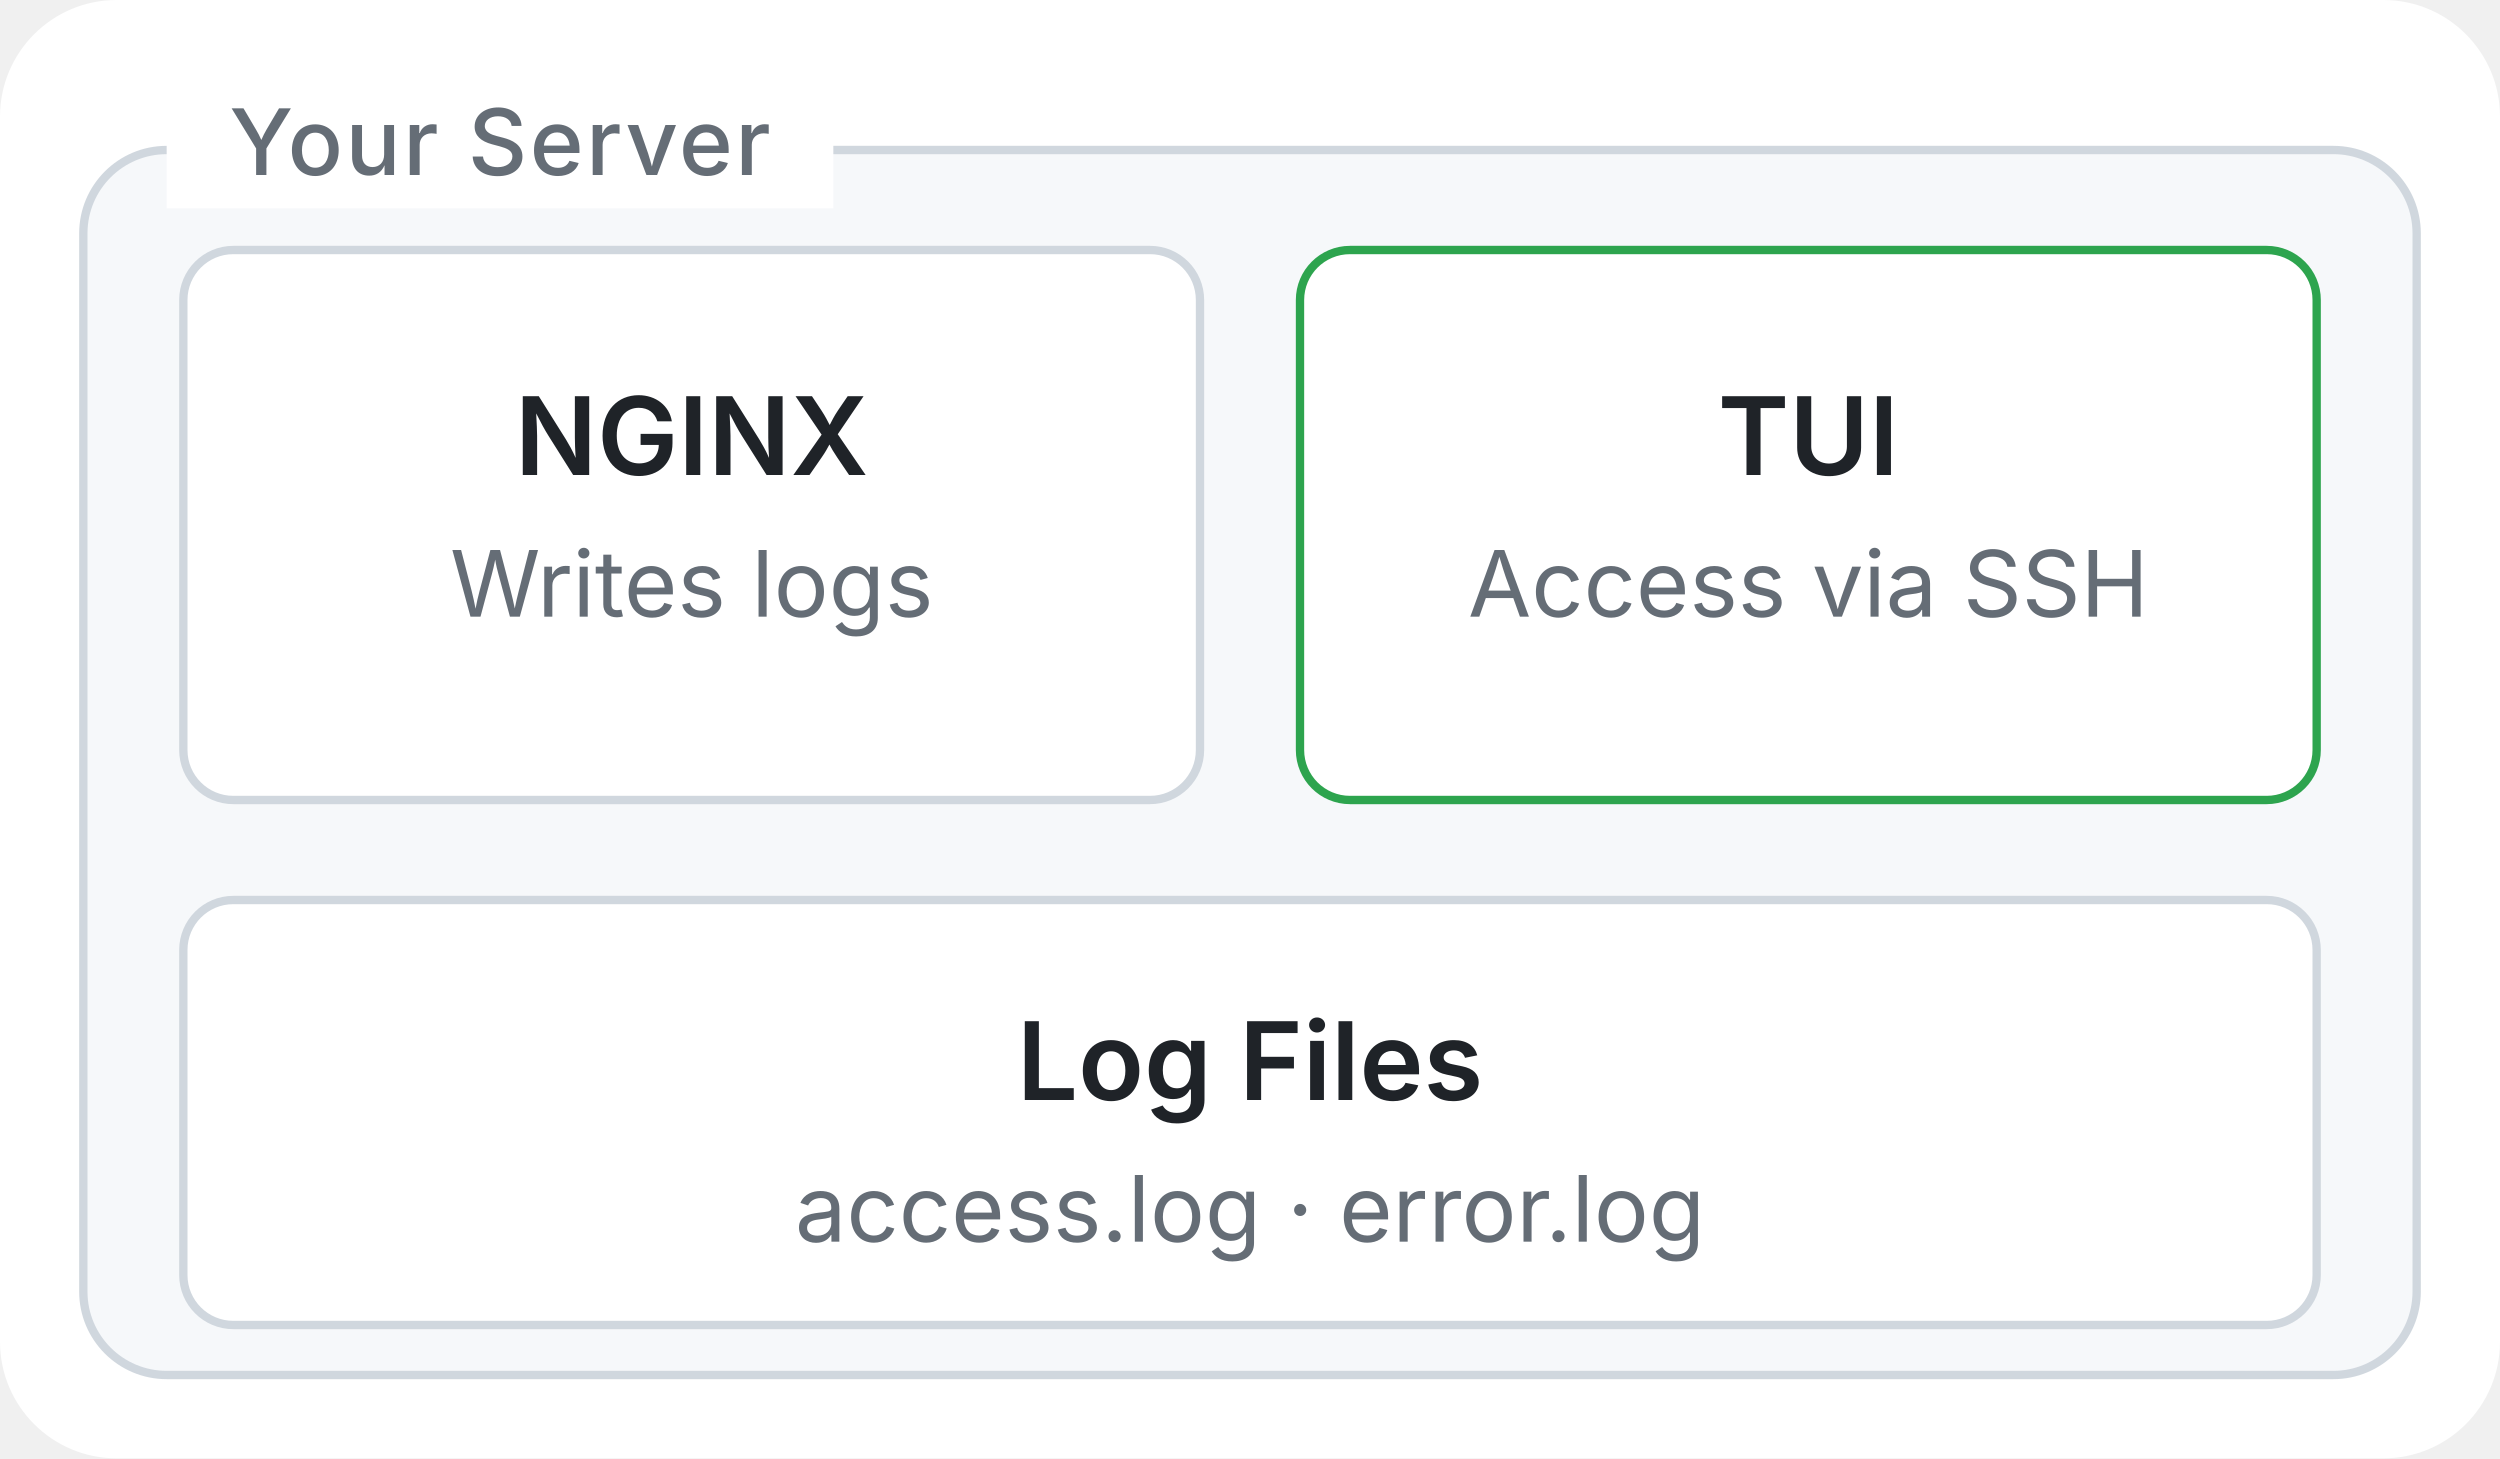
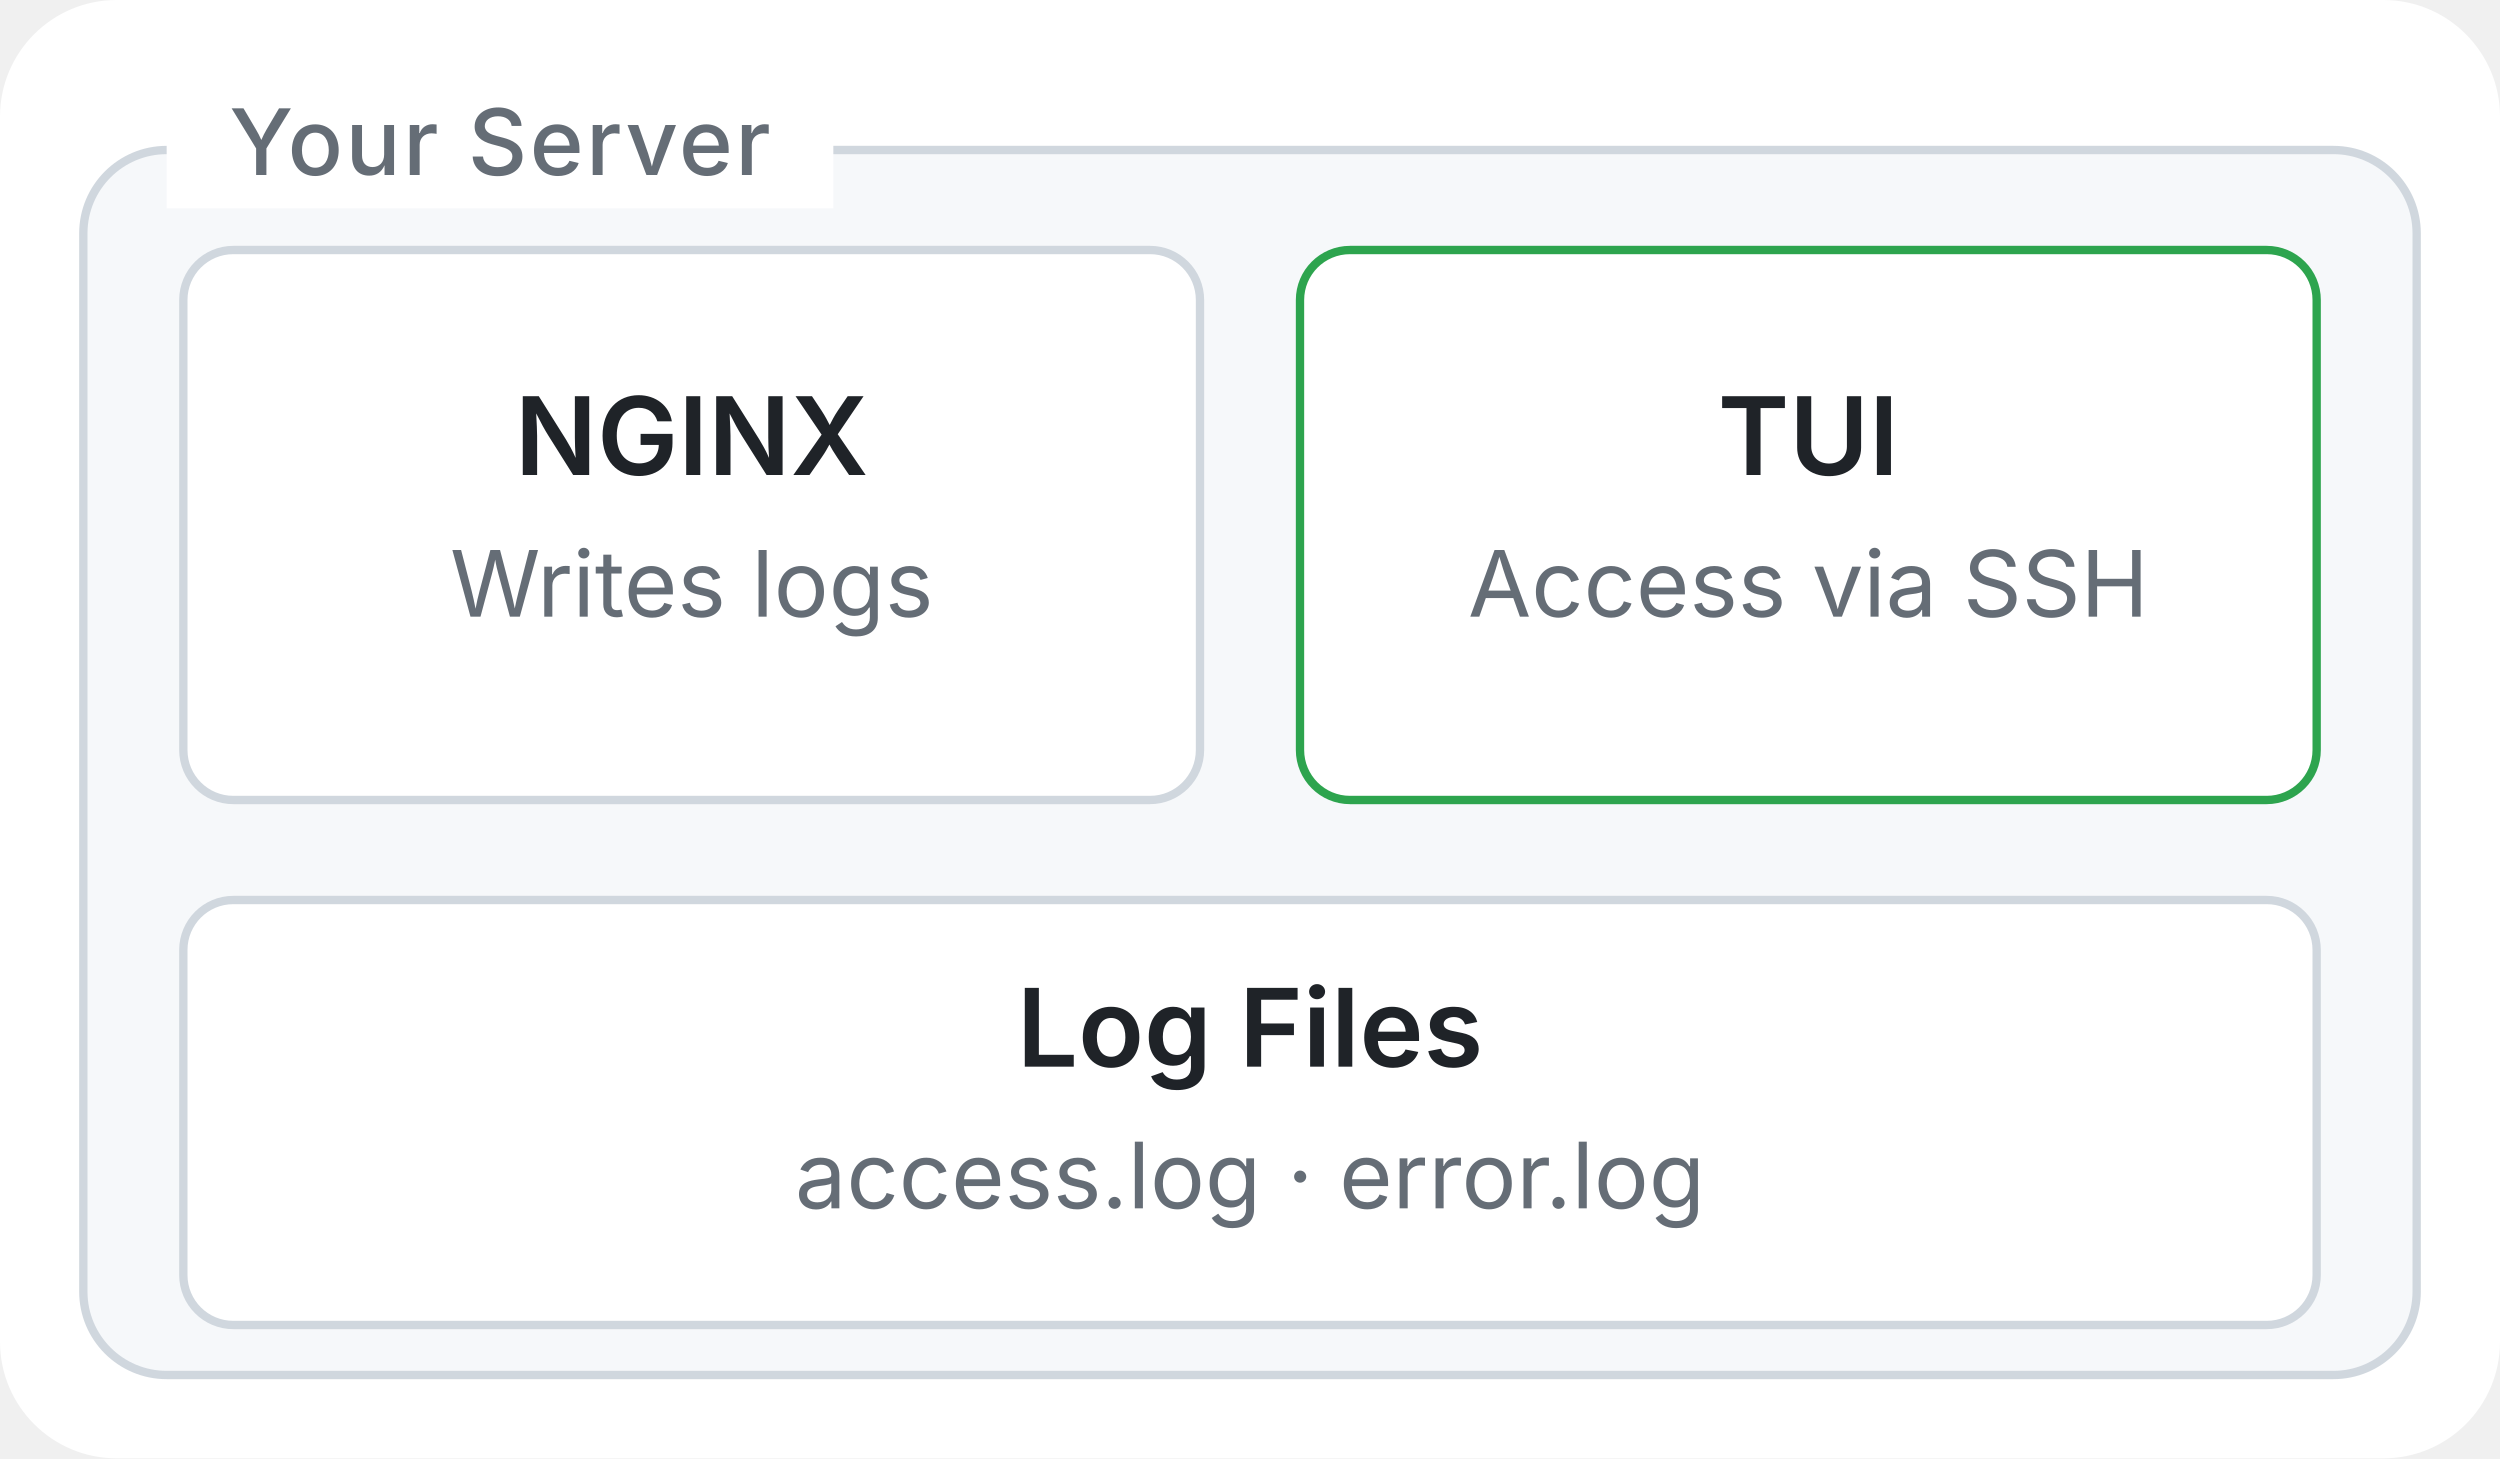
<svg xmlns="http://www.w3.org/2000/svg" width="300" height="175" viewBox="0 0 300 175">
  <defs>
    <clipPath id="rounded">
      <rect width="300" height="175" rx="14" />
    </clipPath>
  </defs>
  <style>
    text { font-family: Inter, Helvetica, Arial, sans-serif; }
  </style>
  <g clip-path="url(#rounded)">
    <rect width="300" height="175" fill="#ffffff" />
    <rect x="10" y="18" width="280" height="147" rx="10" fill="#f6f8fa" stroke="#d0d7de" stroke-width="1" />
    <rect x="20" y="11" width="80" height="14" fill="#ffffff" />
    <text x="60" y="21" text-anchor="middle" font-size="11" font-weight="500" fill="#656d76" letter-spacing="0.3">Your Server</text>
    <rect x="22" y="30" width="122" height="66" rx="6" fill="#ffffff" stroke="#d0d7de" stroke-width="1" />
    <text x="83" y="57" text-anchor="middle" font-size="13" font-weight="600" fill="#1f2328">NGINX</text>
    <text x="83" y="74" text-anchor="middle" font-size="11" fill="#656d76">Writes logs</text>
    <rect x="156" y="30" width="122" height="66" rx="6" fill="#ffffff" stroke="#2da44e" stroke-width="1" />
    <text x="217" y="57" text-anchor="middle" font-size="13" font-weight="600" fill="#1f2328">TUI</text>
    <text x="217" y="74" text-anchor="middle" font-size="11" fill="#656d76">Access via SSH</text>
    <rect x="22" y="108" width="256" height="51" rx="6" fill="#ffffff" stroke="#d0d7de" stroke-width="1" />
-     <text x="150" y="132" text-anchor="middle" font-size="13" font-weight="600" fill="#1f2328">Log Files</text>
-     <text x="150" y="149" text-anchor="middle" font-size="11" fill="#656d76">access.log · error.log</text>
+     <text x="150" y="128" text-anchor="middle" font-size="13" font-weight="600" fill="#1f2328">Log Files</text>
+     <text x="150" y="145" text-anchor="middle" font-size="11" fill="#656d76">access.log · error.log</text>
  </g>
</svg>
